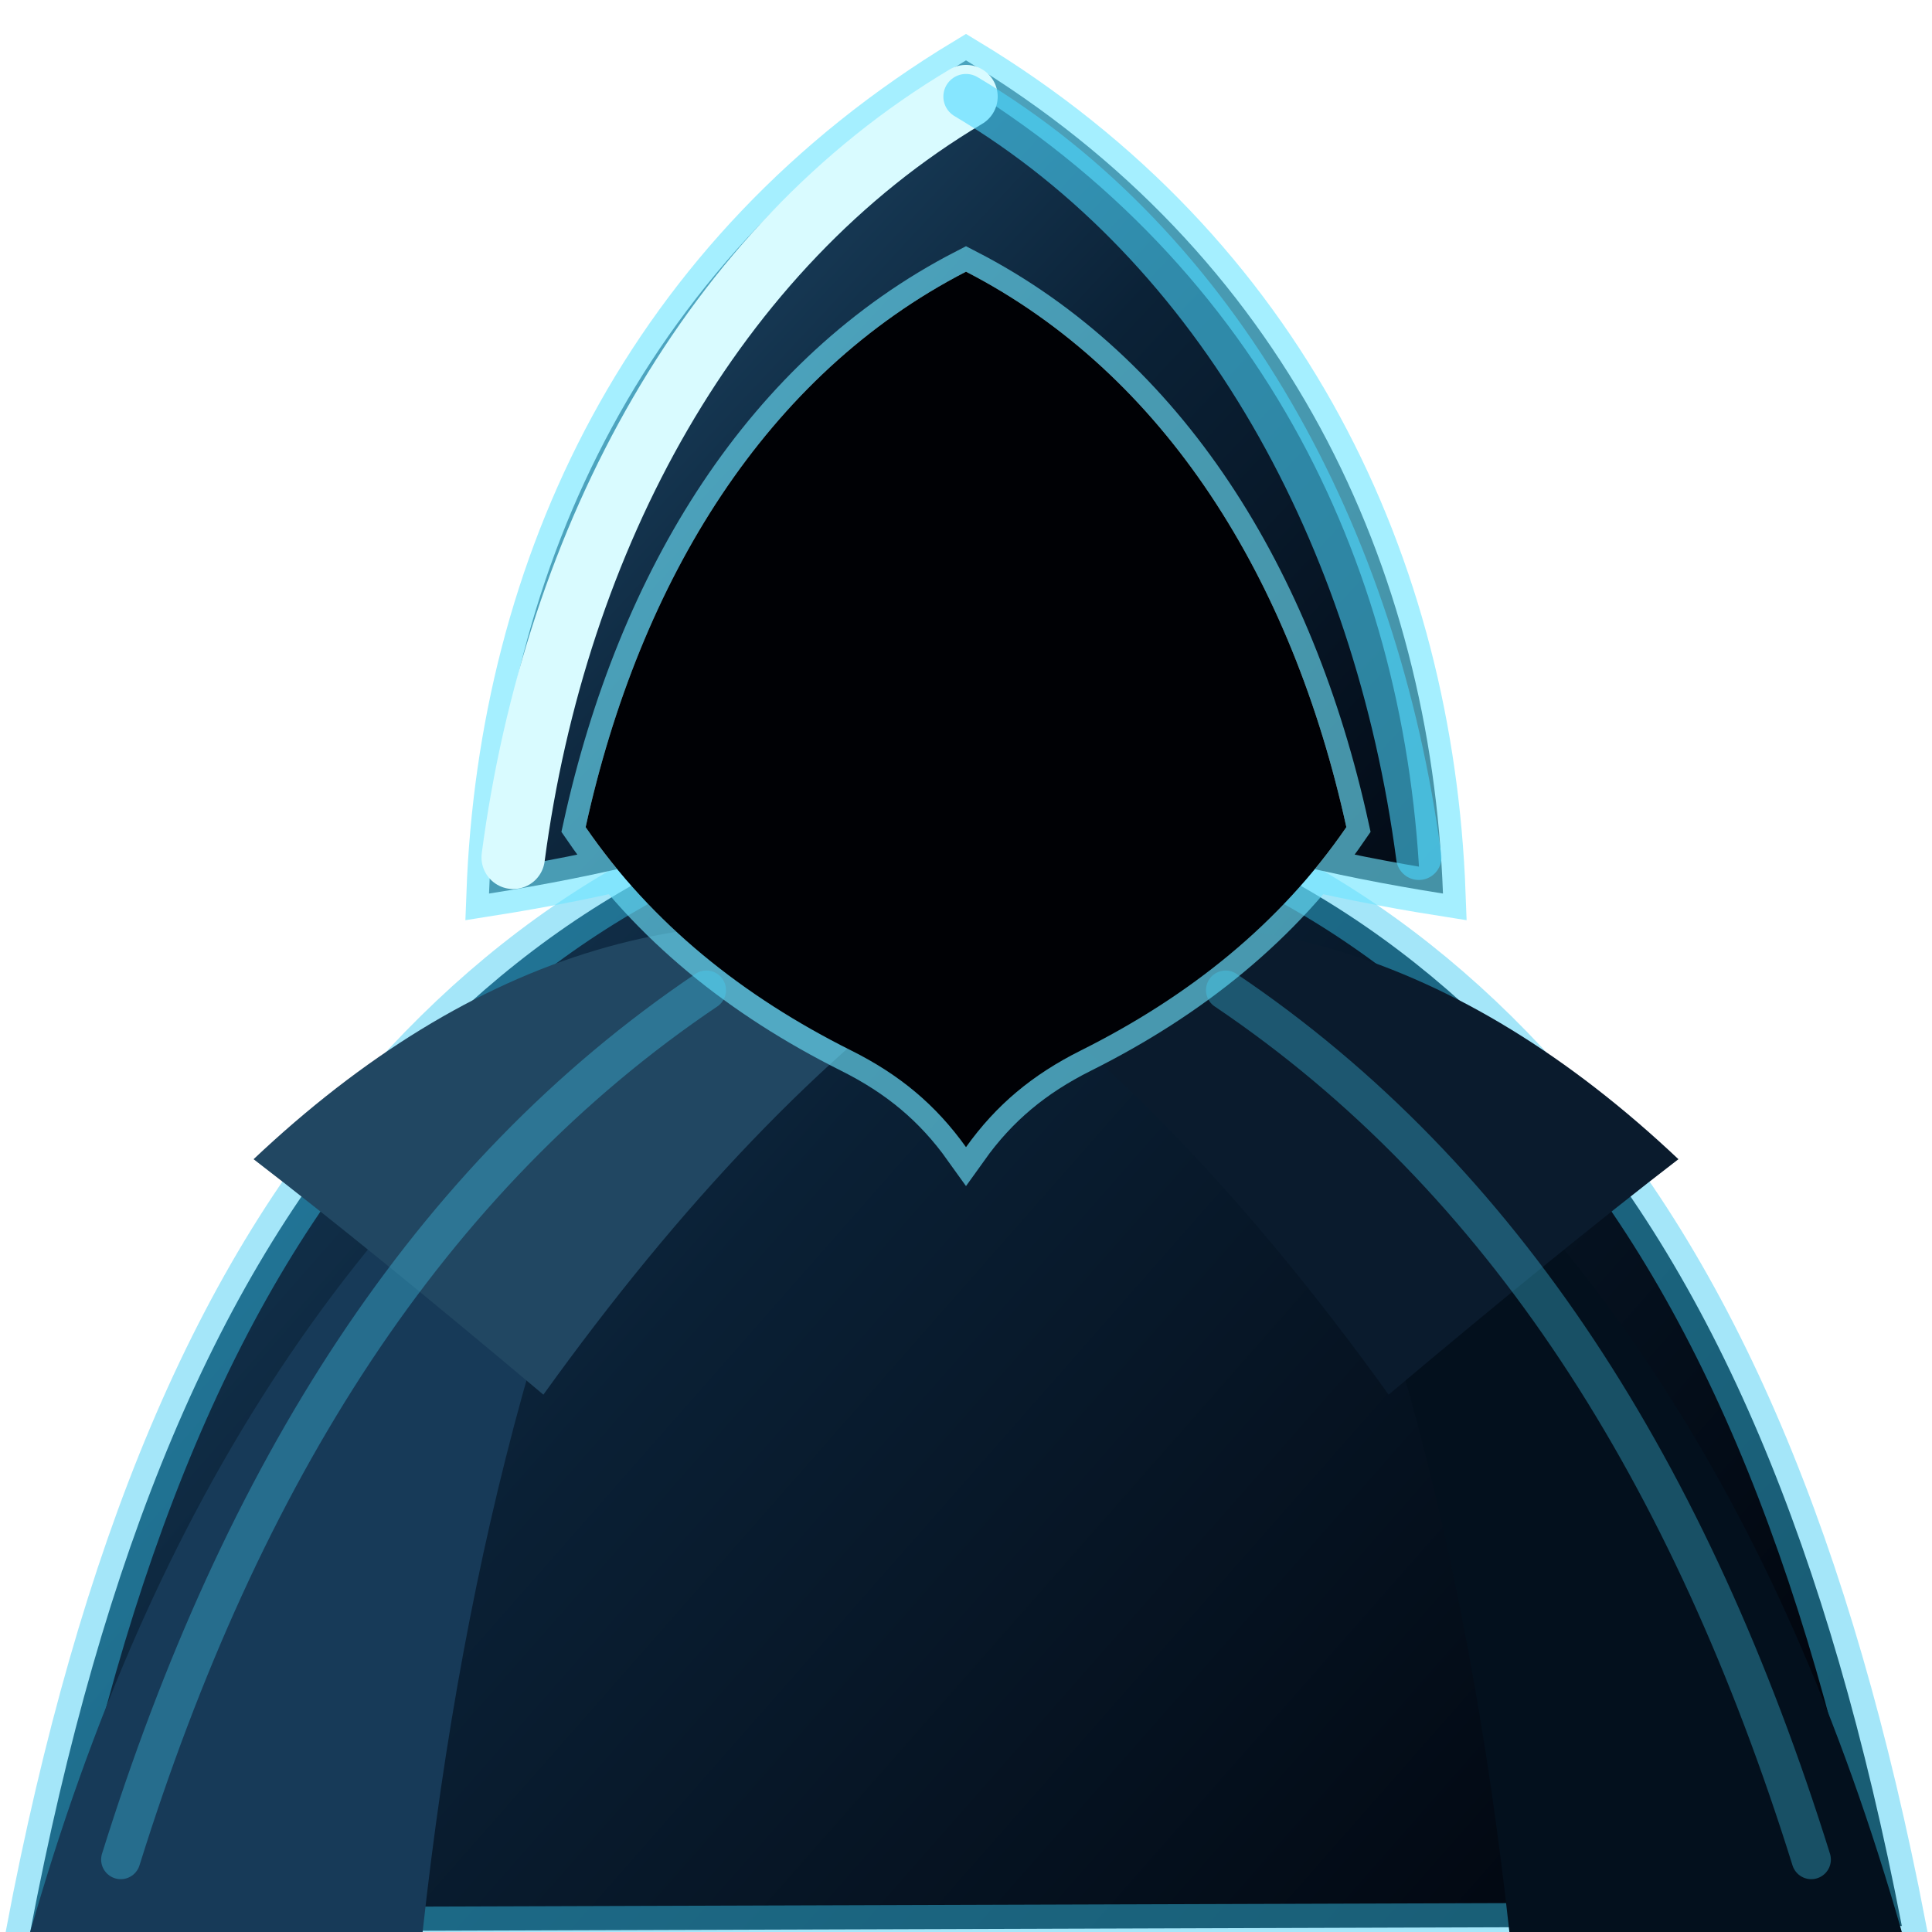
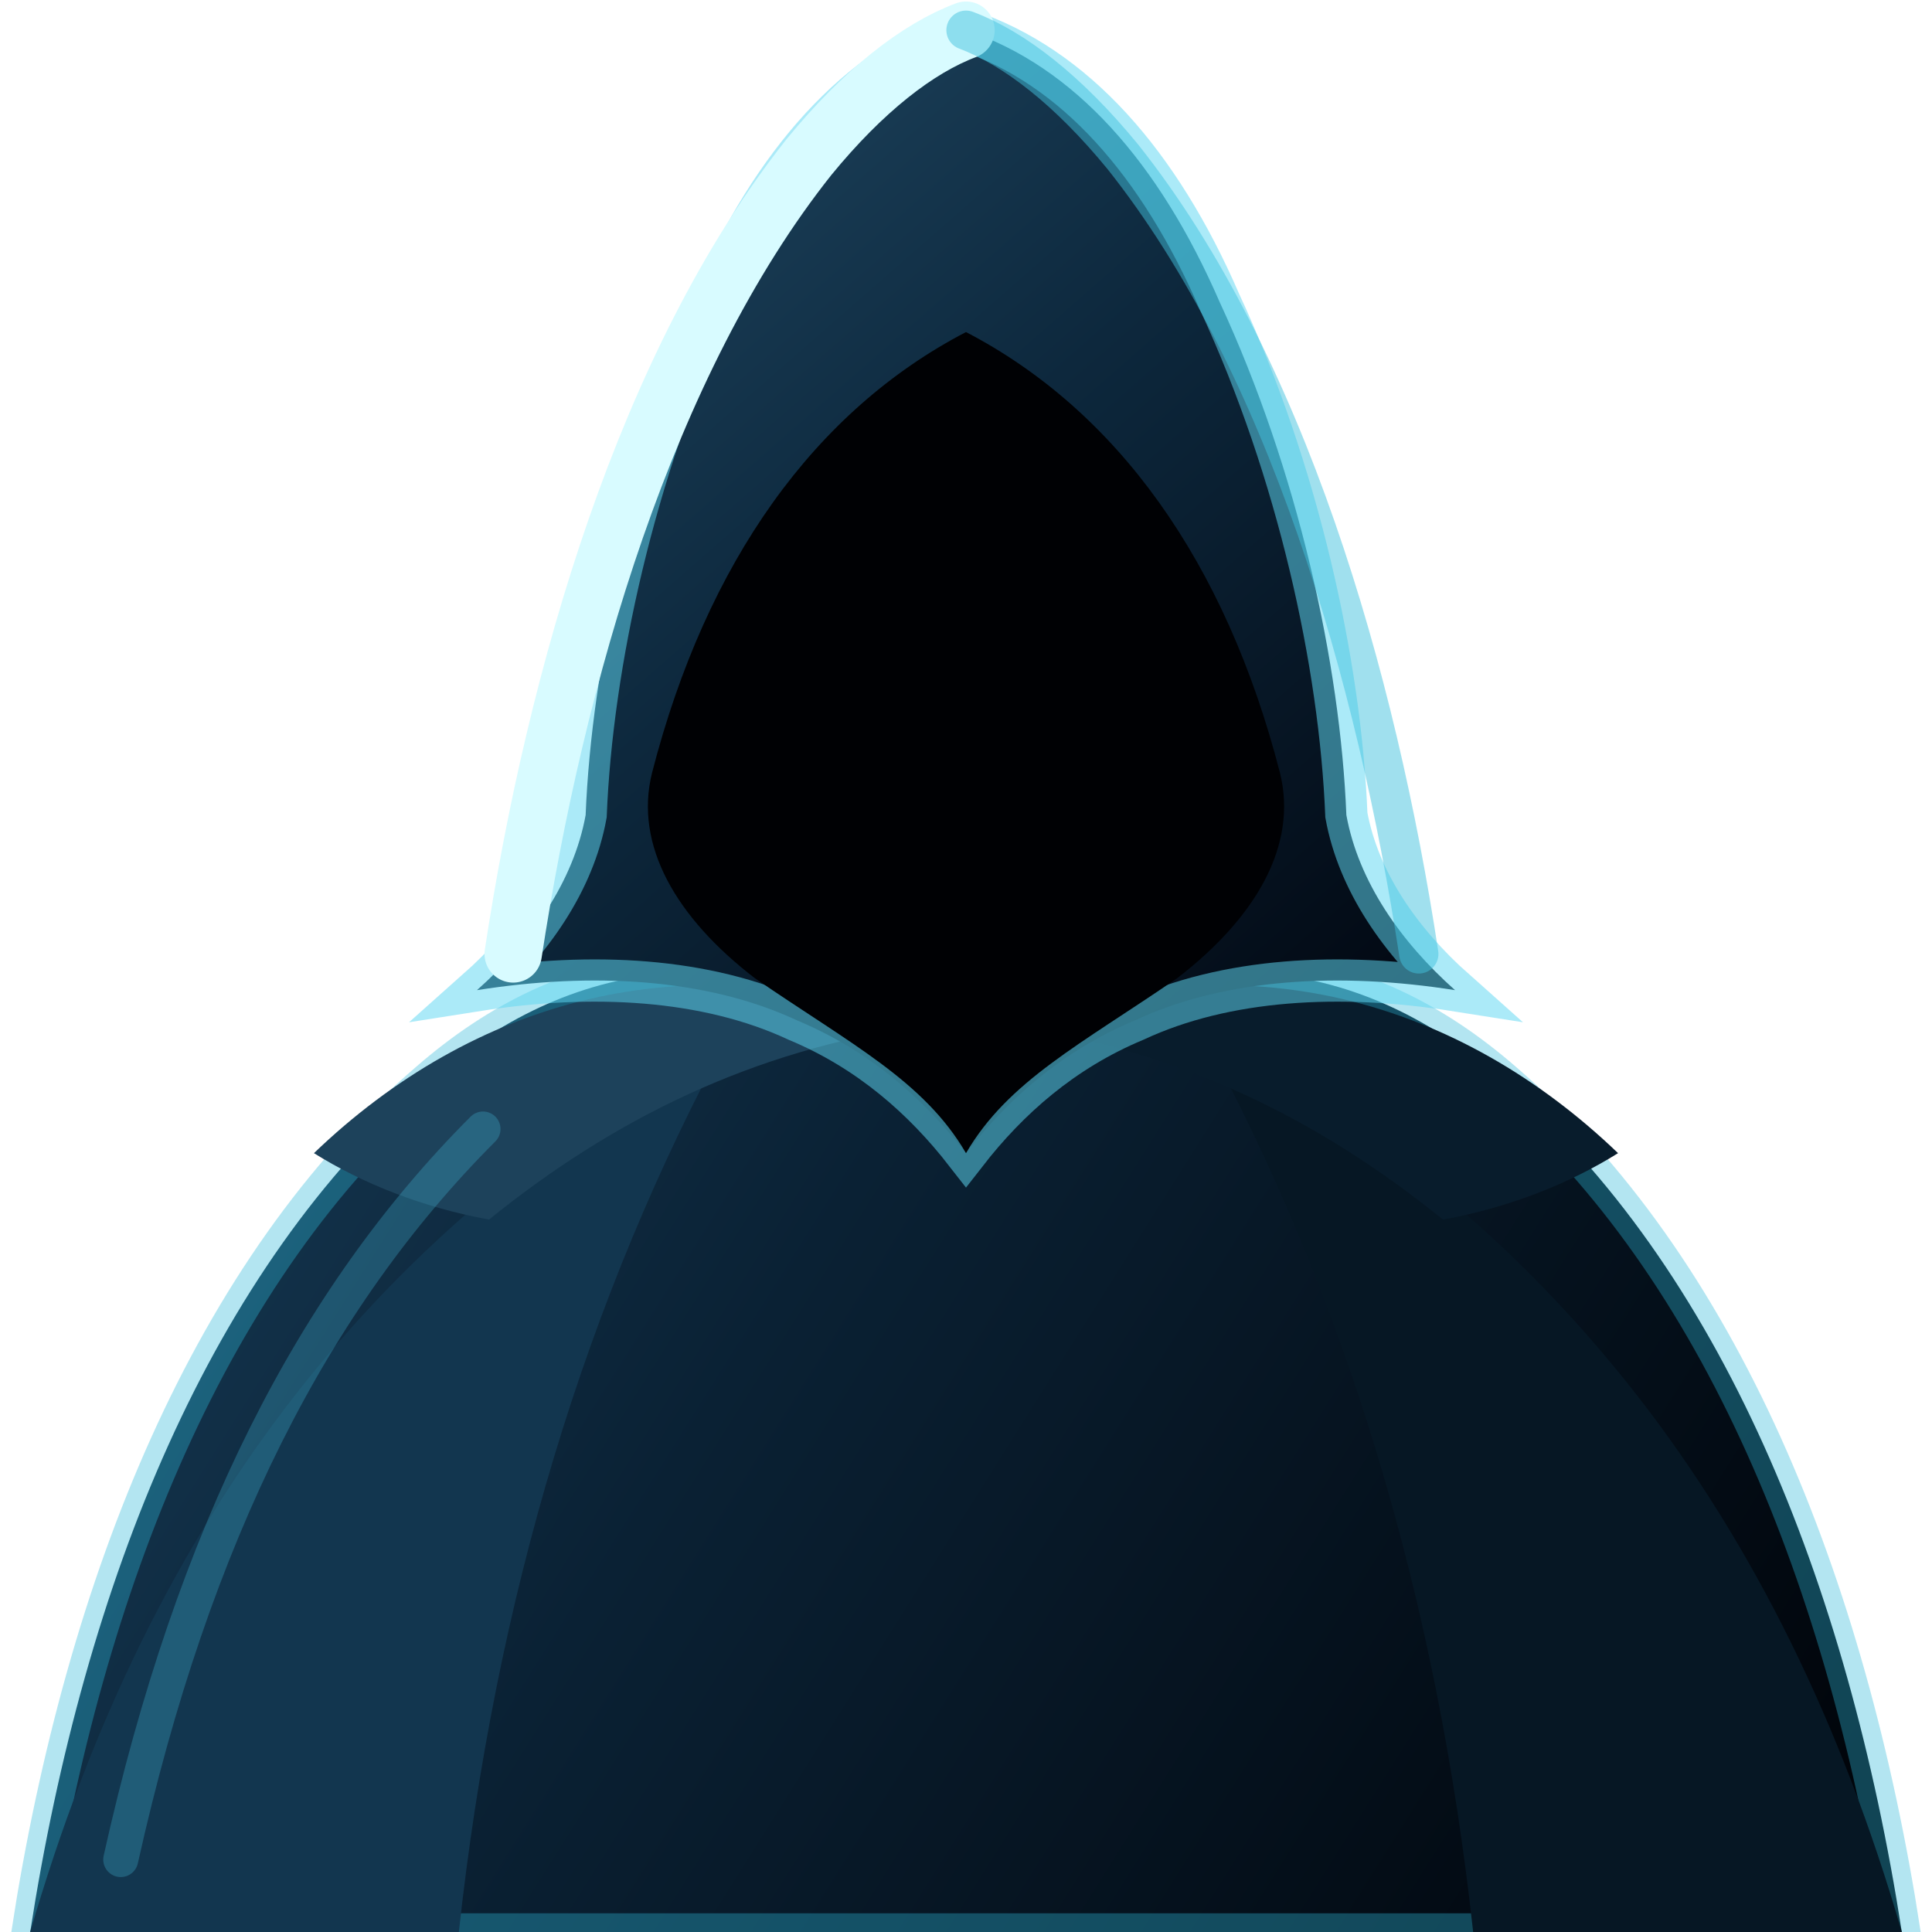
<svg xmlns="http://www.w3.org/2000/svg" viewBox="0 0 32 32" role="img" focusable="false" aria-labelledby="micro-title micro-description">
  <defs>
-     <linearGradient id="shell" x1="3" y1="10" x2="28" y2="32" gradientUnits="userSpaceOnUse">
-       <stop stop-color="#1a4262" />
-       <stop offset=".42" stop-color="#0a2035" />
-       <stop offset="1" stop-color="#01050d" />
+     <linearGradient id="m-base" x1="2" y1="15" x2="29" y2="32" gradientUnits="userSpaceOnUse">
+       <stop stop-color="#173b56" />
+       <stop offset=".4" stop-color="#0a2134" />
+       <stop offset="1" stop-color="#01050b" />
    </linearGradient>
-     <linearGradient id="hood" x1="9" y1="2" x2="24" y2="16" gradientUnits="userSpaceOnUse">
-       <stop stop-color="#214e70" />
-       <stop offset=".45" stop-color="#0b2237" />
+     <linearGradient id="m-hood" x1="9" y1="1" x2="23" y2="17" gradientUnits="userSpaceOnUse">
+       <stop stop-color="#204863" />
+       <stop offset=".45" stop-color="#0d283d" />
      <stop offset="1" stop-color="#020812" />
    </linearGradient>
  </defs>
-   <path d="M.5 32c1.2-6.3 3.1-10.9 6-14.1 2.6-2.9 5.8-4.6 9.5-5 3.7.4 6.9 2.1 9.5 5 2.9 3.2 4.8 7.8 6 14Z" fill="url(#shell)" stroke="#36c9f2" stroke-opacity=".45" stroke-width=".8" />
-   <path d="M.5 32c2-7 5.4-12.5 11-16.2-2.3 4.3-3.8 9.8-4.5 16.2Z" fill="#173a58" />
-   <path d="M31.5 32c-2-7-5.4-12.5-11-16.2 2.3 4.3 3.8 9.8 4.5 16.2Z" fill="#03101d" />
-   <path d="M4.2 19.2c3.6-3.4 7.6-4.7 11.8-3.4-2.4 1.7-4.7 4.1-7 7.3-1.9-1.6-3.5-2.9-4.8-3.9Z" fill="#214762" />
-   <path d="M27.8 19.2c-3.6-3.4-7.6-4.7-11.8-3.4 2.4 1.7 4.7 4.1 7 7.3 1.9-1.6 3.5-2.9 4.8-3.9Z" fill="#0a1b2d" />
-   <path d="M8.1 14.8C8.3 9.4 10.7 4.2 16 1c5.3 3.2 7.7 8.4 7.9 13.8-1.9-.3-3.5-.7-4.9-1.2-1.1-.4-2.1-.6-3-.6s-1.9.2-3 .6c-1.4.5-3 .9-4.9 1.2Zm1.6-1.1c.9-4.1 3-7.5 6.3-9.2 3.3 1.7 5.4 5.1 6.3 9.2-1.1 1.6-2.6 2.8-4.4 3.7-.8.4-1.4.9-1.9 1.6-.5-.7-1.1-1.2-1.9-1.6-1.8-.9-3.3-2.1-4.4-3.7Z" fill="url(#hood)" fill-rule="evenodd" stroke="#6ee5ff" stroke-opacity=".62" stroke-width=".75" />
-   <path d="M9.7 13.7c.9-4.1 3-7.5 6.3-9.2 3.3 1.7 5.4 5.1 6.3 9.2-1.1 1.6-2.6 2.8-4.4 3.7-.8.4-1.4.9-1.9 1.6-.5-.7-1.1-1.2-1.9-1.6-1.8-.9-3.3-2.1-4.4-3.7Z" fill="#000105" />
-   <path d="M8.5 14.2C9.2 8.9 11.8 4.1 16 1.6" fill="none" stroke="#d9fbff" stroke-width="1.05" stroke-linecap="round" />
-   <path d="M23.5 14.2C22.8 8.9 20.2 4.1 16 1.6" fill="none" stroke="#4bd8ff" stroke-opacity=".58" stroke-width=".75" stroke-linecap="round" />
-   <path d="M2 30.8c2-6.4 5.1-11.3 9.7-14.4M30 30.8c-2-6.4-5.1-11.3-9.7-14.4" fill="none" stroke="#45d8ff" stroke-opacity=".32" stroke-width=".65" stroke-linecap="round" />
+   <path d="M.5 32C1.4 26.2 3.5 21 7.1 17.9C9.4 15.9 12.3 15.3 16 17.5C19.7 15.3 22.6 15.9 24.9 17.9C28.5 21 30.6 26.2 31.5 32Z" fill="url(#m-base)" stroke="#2db7d8" stroke-opacity=".36" stroke-width=".62" />
+   <path d="M.5 32C2.5 25.1 6.3 20.2 12.1 17.1C9.7 21.5 8.2 26.5 7.6 32Z" fill="#12364f" />
+   <path d="M31.5 32C29.5 25.1 25.7 20.2 19.9 17.1C22.3 21.5 23.8 26.5 24.4 32Z" fill="#061724" />
+   <path d="M5.2 19.1C7.8 16.6 11.4 15.5 15.2 17C12.5 17.4 10.2 18.5 8.1 20.2C7 20 6 19.6 5.2 19.1Z" fill="#1d425b" />
+   <path d="M26.8 19.1C24.2 16.6 20.6 15.5 16.8 17C19.5 17.4 21.8 18.5 23.9 20.2C25 20 26 19.6 26.8 19.1Z" fill="#081c2c" />
+   <path d="M16 .5C14.2 1.1 12.8 2.7 11.8 5C10.5 7.8 9.8 11 9.7 13.5C9.5 14.6 8.8 15.6 7.9 16.4C9.8 16.1 11.7 16.2 13.2 16.9C14.4 17.4 15.3 18.2 16 19.1C16.7 18.2 17.6 17.4 18.8 16.9C20.3 16.2 22.2 16.1 24.1 16.4C23.2 15.6 22.5 14.6 22.3 13.5C22.2 11 21.5 7.8 20.2 5C19.2 2.7 17.8 1.1 16 .5Z" fill="url(#m-hood)" stroke="#5ed8f3" stroke-opacity=".52" stroke-width=".7" />
+   <path d="M16 5.5C13.5 6.8 11.7 9.3 10.8 12.8C10.5 14 11.2 15.2 12.5 16.2C14.1 17.3 15.3 17.9 16 19.1C16.7 17.9 17.9 17.3 19.5 16.2C20.8 15.2 21.5 14 21.2 12.8C20.3 9.3 18.5 6.8 16 5.5Z" fill="#000104" />
+   <path d="M8.5 15.8C9.2 11.2 10.7 6 13.4 2.6C14.3 1.5 15.2 .8 16 .5" fill="none" stroke="#d8fbff" stroke-width=".95" stroke-linecap="round" />
+   <path d="M23.5 15.8C22.8 11.2 21.3 6 18.6 2.6C17.7 1.5 16.8 .8 16 .5" fill="none" stroke="#42c2df" stroke-opacity=".5" stroke-width=".65" stroke-linecap="round" />
+   <path d="M2 30.8C3.2 25.4 5.2 21.5 8 18.7" fill="none" stroke="#46c0de" stroke-opacity=".28" stroke-width=".58" stroke-linecap="round" />
</svg>
